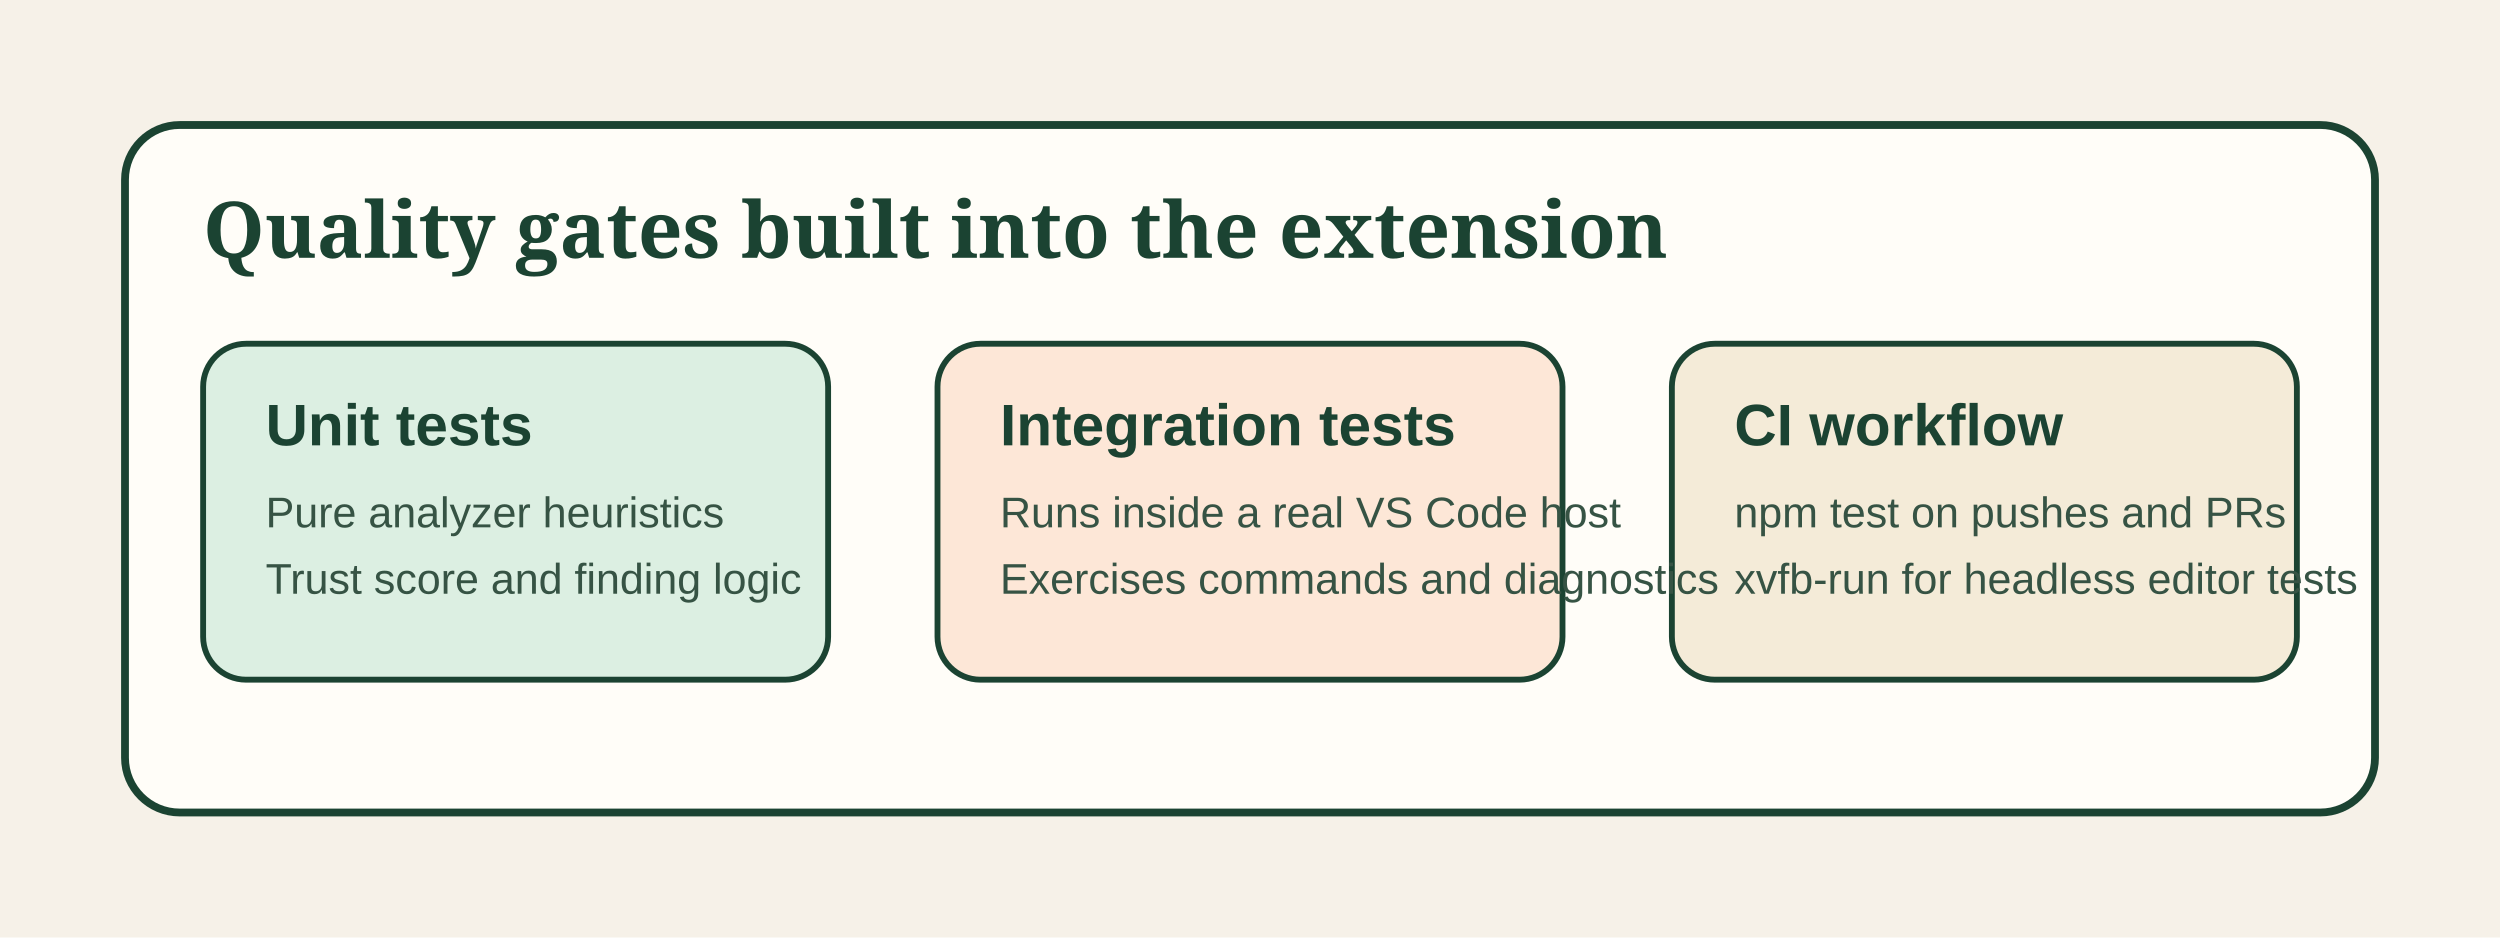
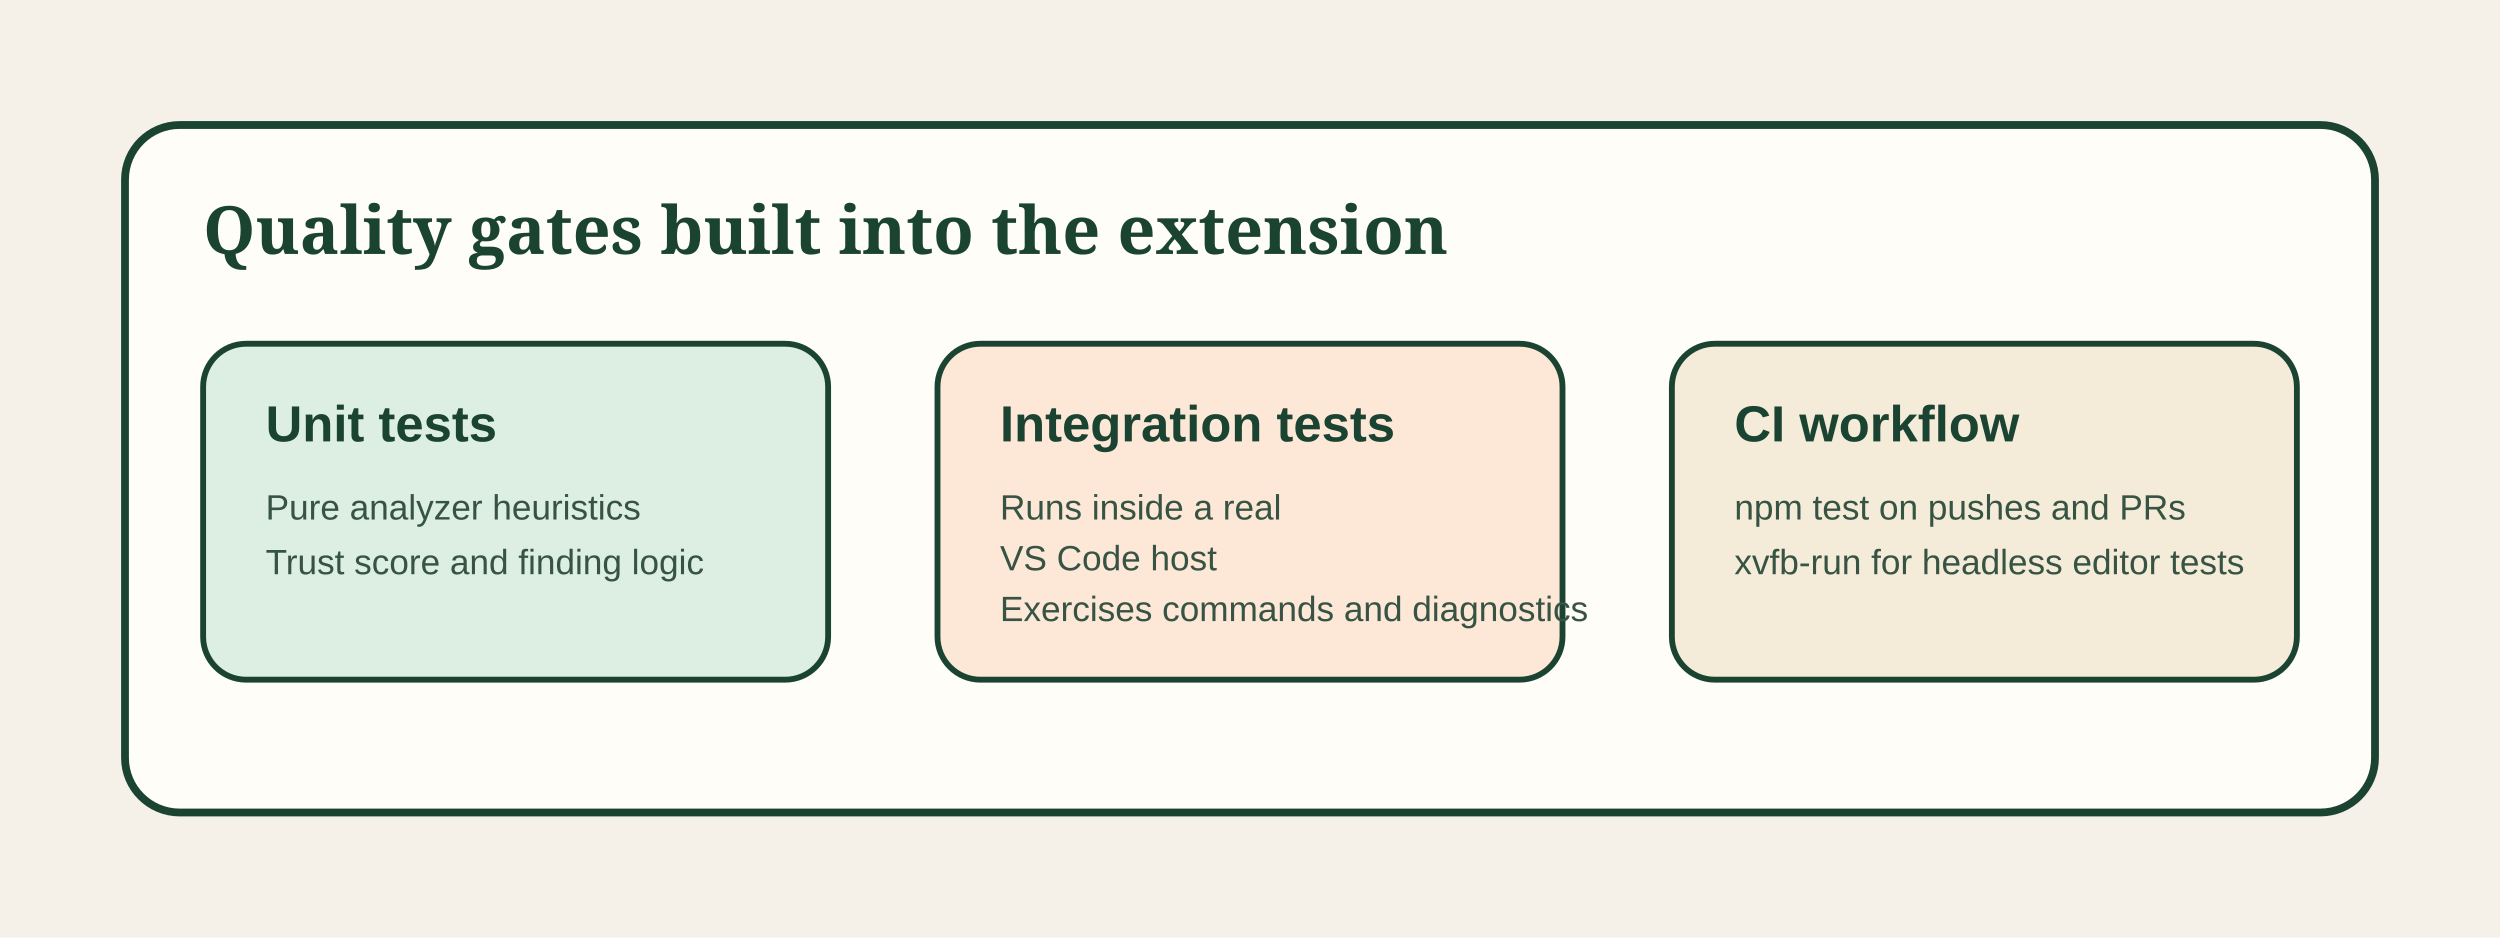
<svg xmlns="http://www.w3.org/2000/svg" width="1280" height="480" viewBox="0 0 1280 480" fill="none">
  <rect width="1280" height="480" fill="#f6f1e8" />
  <rect x="64" y="64" width="1152" height="352" rx="28" fill="#fffdf8" stroke="#1b4332" stroke-width="4" />
-   <text x="104" y="132" fill="#1b4332" font-family="Georgia, serif" font-size="40" font-weight="700">
+   <text x="104" y="130" fill="#1b4332" font-family="Georgia, serif" font-size="34" font-weight="700">
    Quality gates built into the extension
  </text>
  <rect x="104" y="176" width="320" height="172" rx="22" fill="#dcefe2" stroke="#1b4332" stroke-width="3" />
  <rect x="480" y="176" width="320" height="172" rx="22" fill="#fde7d7" stroke="#1b4332" stroke-width="3" />
  <rect x="856" y="176" width="320" height="172" rx="22" fill="#f4ebd8" stroke="#1b4332" stroke-width="3" />
-   <text x="136" y="228" fill="#1b4332" font-family="Arial, sans-serif" font-size="30" font-weight="700">
+   <text x="136" y="226" fill="#1b4332" font-family="Arial, sans-serif" font-size="26" font-weight="700">
    Unit tests
  </text>
-   <text x="136" y="270" fill="#365344" font-family="Arial, sans-serif" font-size="22">
+   <text x="136" y="266" fill="#365344" font-family="Arial, sans-serif" font-size="18">
    Pure analyzer heuristics
  </text>
-   <text x="136" y="304" fill="#365344" font-family="Arial, sans-serif" font-size="22">
+   <text x="136" y="294" fill="#365344" font-family="Arial, sans-serif" font-size="18">
    Trust score and finding logic
  </text>
-   <text x="512" y="228" fill="#1b4332" font-family="Arial, sans-serif" font-size="30" font-weight="700">
+   <text x="512" y="226" fill="#1b4332" font-family="Arial, sans-serif" font-size="26" font-weight="700">
    Integration tests
  </text>
-   <text x="512" y="270" fill="#365344" font-family="Arial, sans-serif" font-size="22">
-     Runs inside a real VS Code host
+   <text x="512" y="266" fill="#365344" font-family="Arial, sans-serif" font-size="18">
+     Runs inside a real
  </text>
-   <text x="512" y="304" fill="#365344" font-family="Arial, sans-serif" font-size="22">
+   <text x="512" y="292" fill="#365344" font-family="Arial, sans-serif" font-size="18">
+     VS Code host
+   </text>
+   <text x="512" y="318" fill="#365344" font-family="Arial, sans-serif" font-size="18">
    Exercises commands and diagnostics
  </text>
-   <text x="888" y="228" fill="#1b4332" font-family="Arial, sans-serif" font-size="30" font-weight="700">
+   <text x="888" y="226" fill="#1b4332" font-family="Arial, sans-serif" font-size="26" font-weight="700">
    CI workflow
  </text>
-   <text x="888" y="270" fill="#365344" font-family="Arial, sans-serif" font-size="22">
+   <text x="888" y="266" fill="#365344" font-family="Arial, sans-serif" font-size="18">
    npm test on pushes and PRs
  </text>
-   <text x="888" y="304" fill="#365344" font-family="Arial, sans-serif" font-size="22">
+   <text x="888" y="294" fill="#365344" font-family="Arial, sans-serif" font-size="18">
    xvfb-run for headless editor tests
  </text>
</svg>
